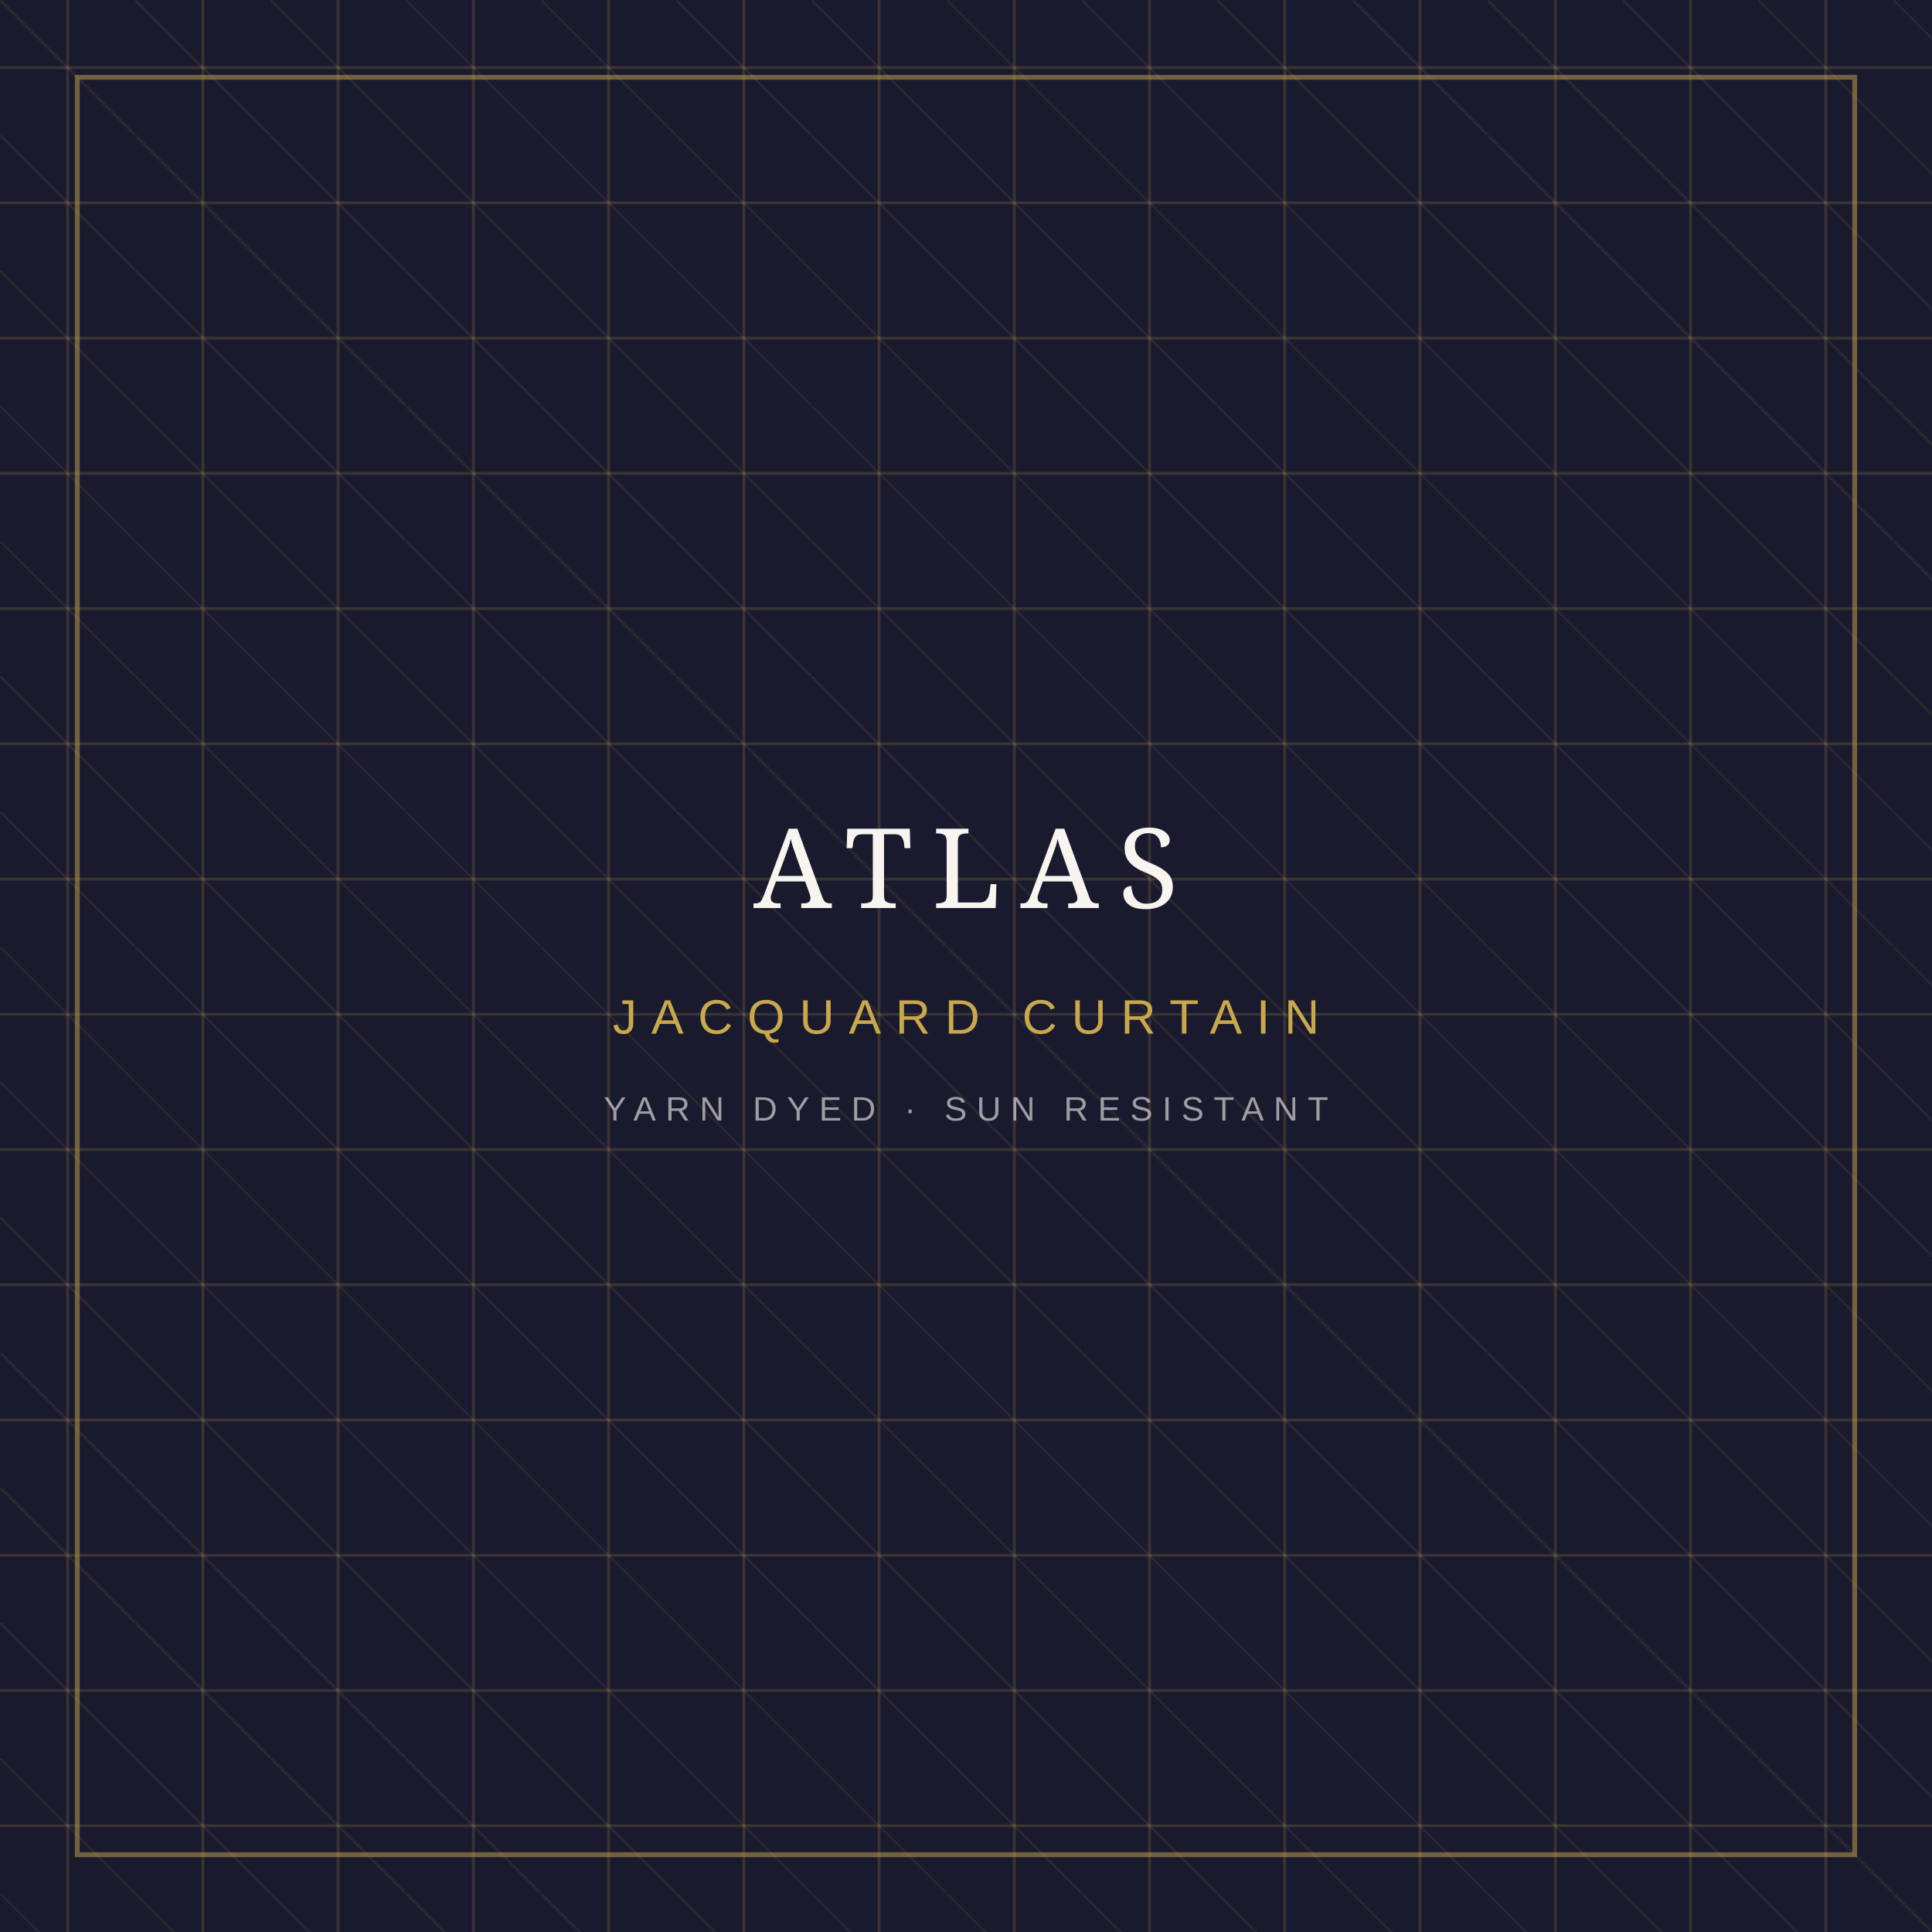
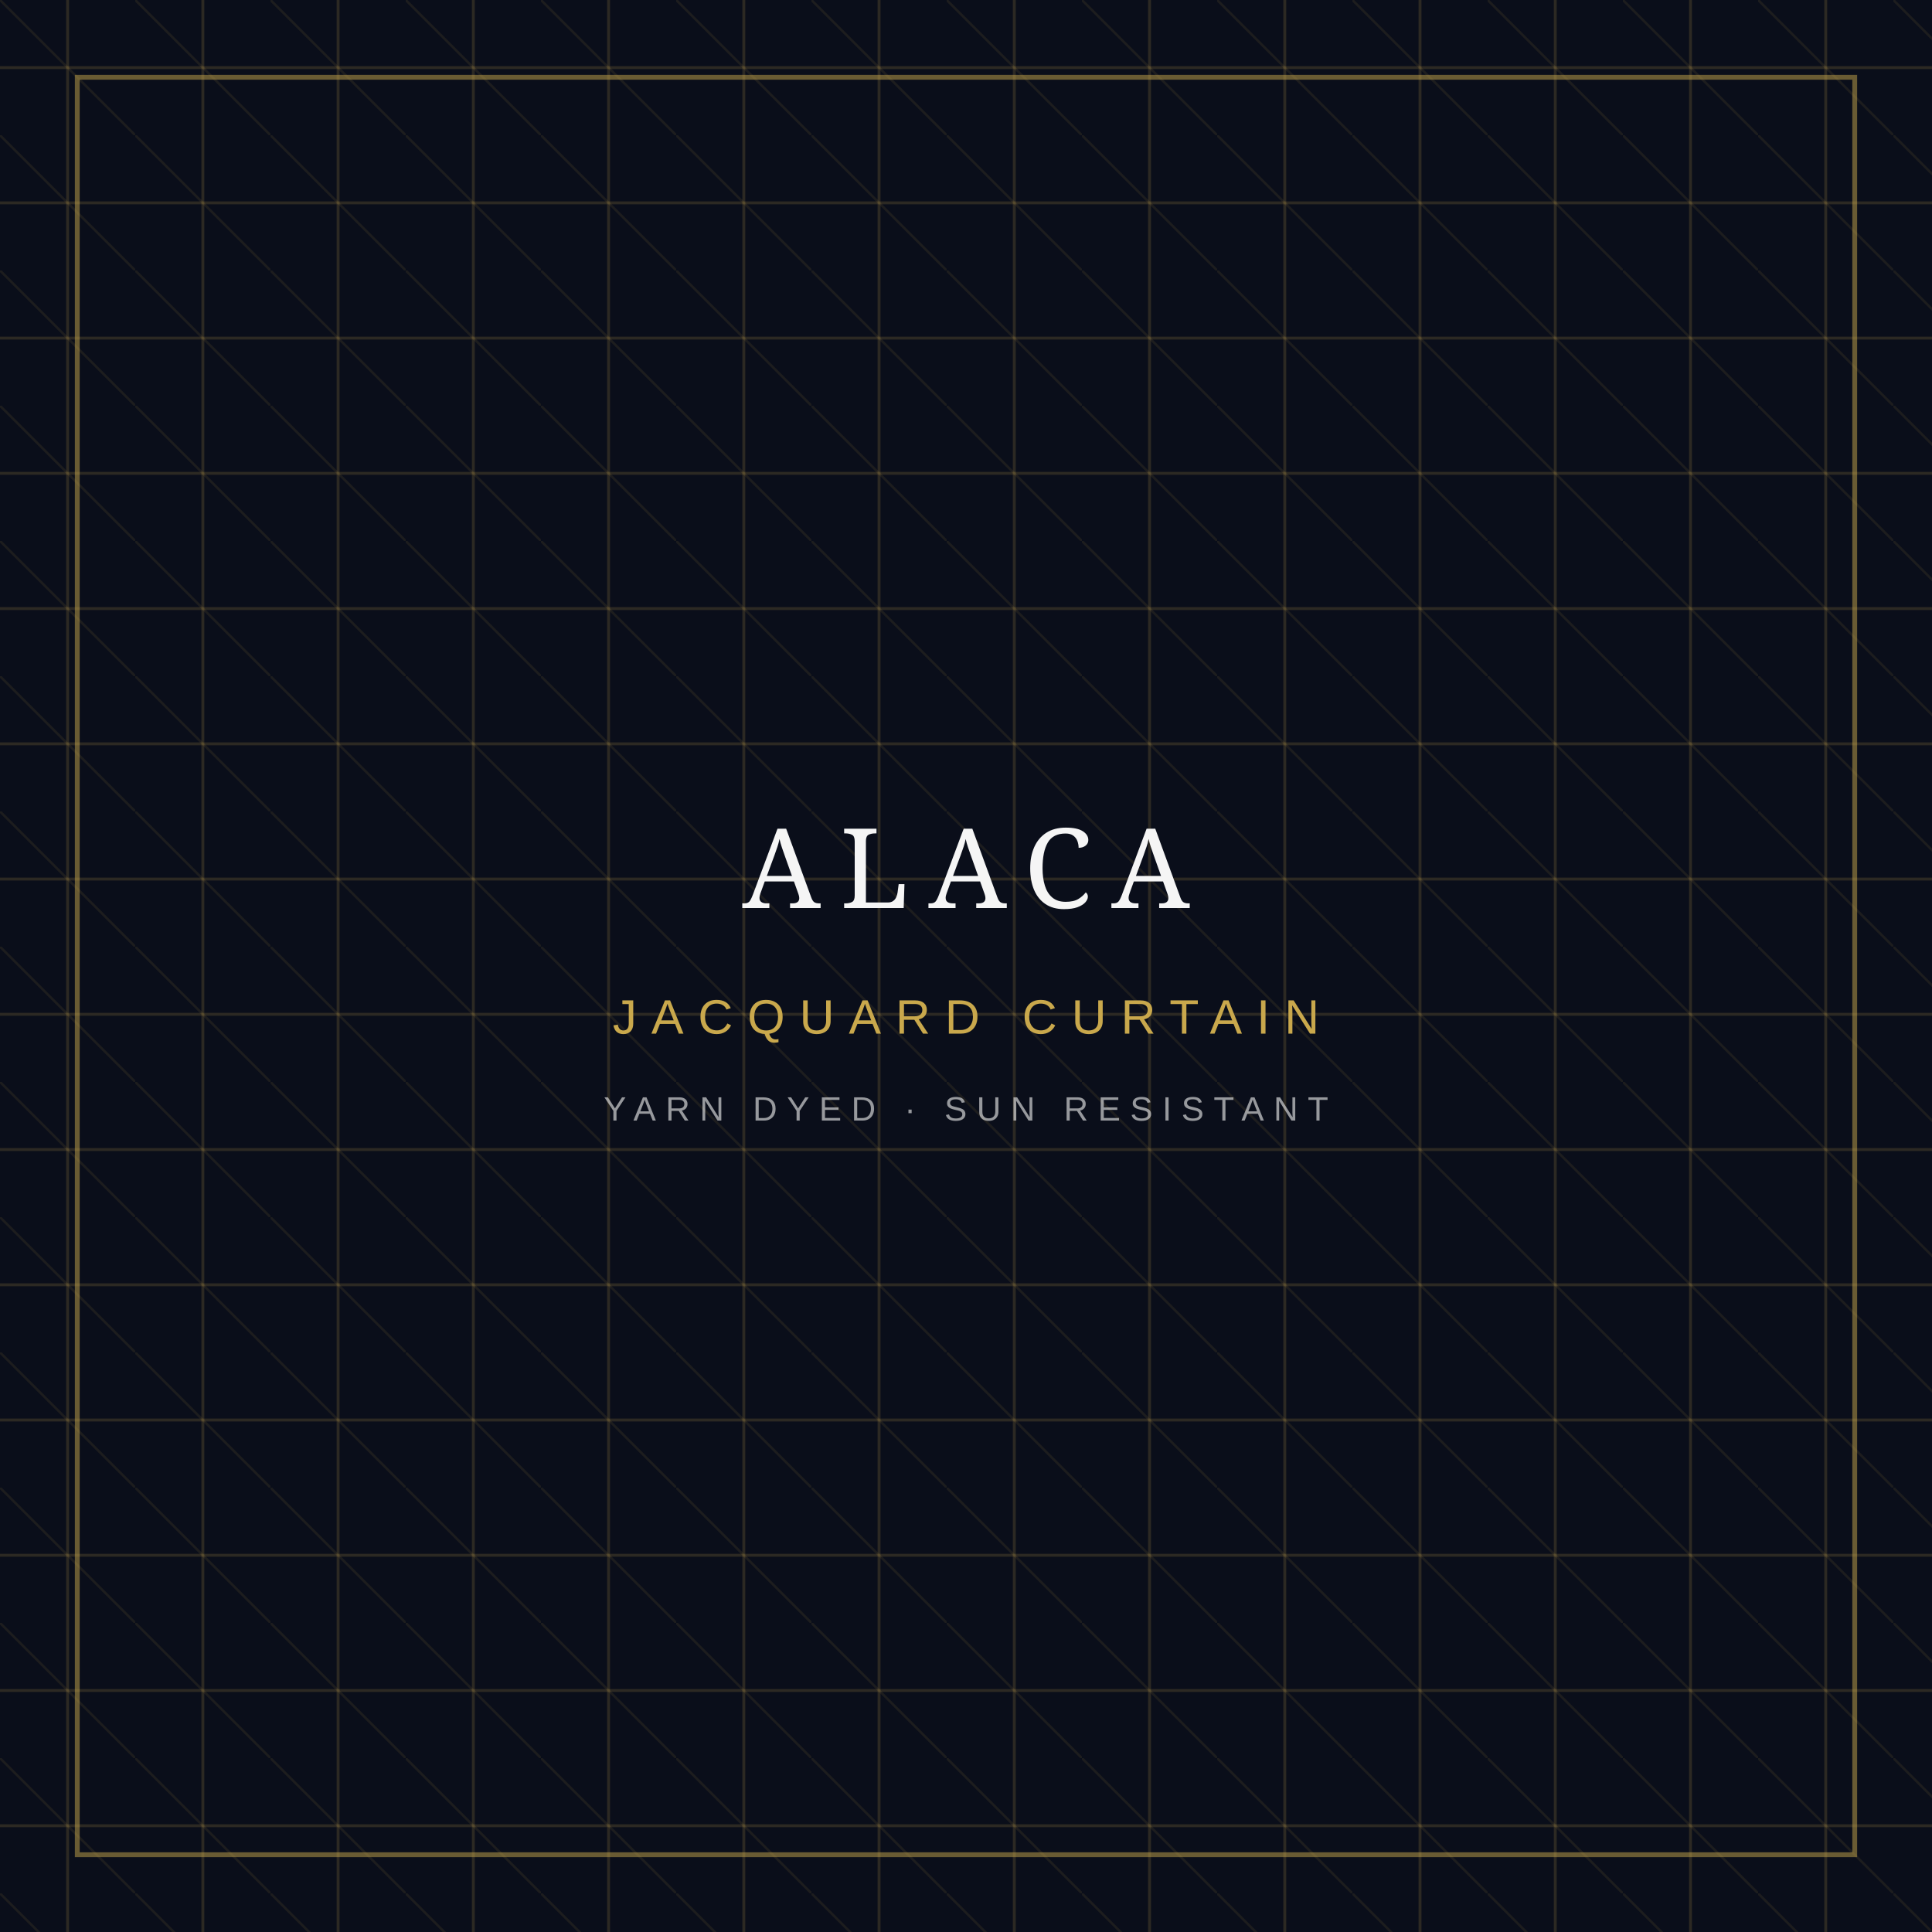
<svg xmlns="http://www.w3.org/2000/svg" width="800" height="800" viewBox="0 0 800 800">
-   <rect width="800" height="800" fill="#1A1A2E" />
+   <rect width="800" height="800" fill="#0A0E1A" />
  <defs>
    <pattern id="weave" width="56" height="56" patternUnits="userSpaceOnUse">
      <line x1="0" y1="28" x2="56" y2="28" stroke="#C9A84C" stroke-width="1.2" opacity="0.18" />
      <line x1="28" y1="0" x2="28" y2="56" stroke="#C9A84C" stroke-width="1.2" opacity="0.18" />
      <line x1="0" y1="0" x2="56" y2="56" stroke="#C9A84C" stroke-width="1" opacity="0.1" />
    </pattern>
  </defs>
  <rect width="800" height="800" fill="url(#weave)" />
  <rect x="32" y="32" width="736" height="736" fill="none" stroke="#C9A84C" stroke-opacity="0.5" stroke-width="2" />
-   <text x="400" y="376" text-anchor="middle" font-family="Georgia, serif" font-size="46" fill="#F8F5F0" letter-spacing="8">ATLAS</text>
+   <text x="400" y="376" text-anchor="middle" font-family="Georgia, serif" font-size="46" fill="#F5F5F5" letter-spacing="8">ALACA</text>
  <text x="400" y="428" text-anchor="middle" font-family="Arial, sans-serif" font-size="20" fill="#C9A84C" letter-spacing="6">JACQUARD CURTAIN</text>
-   <text x="400" y="464" text-anchor="middle" font-family="Arial, sans-serif" font-size="14" fill="#F8F5F0" opacity="0.6" letter-spacing="4">YARN DYED · SUN RESISTANT</text>
+   <text x="400" y="464" text-anchor="middle" font-family="Arial, sans-serif" font-size="14" fill="#F5F5F5" opacity="0.6" letter-spacing="4">YARN DYED · SUN RESISTANT</text>
</svg>
